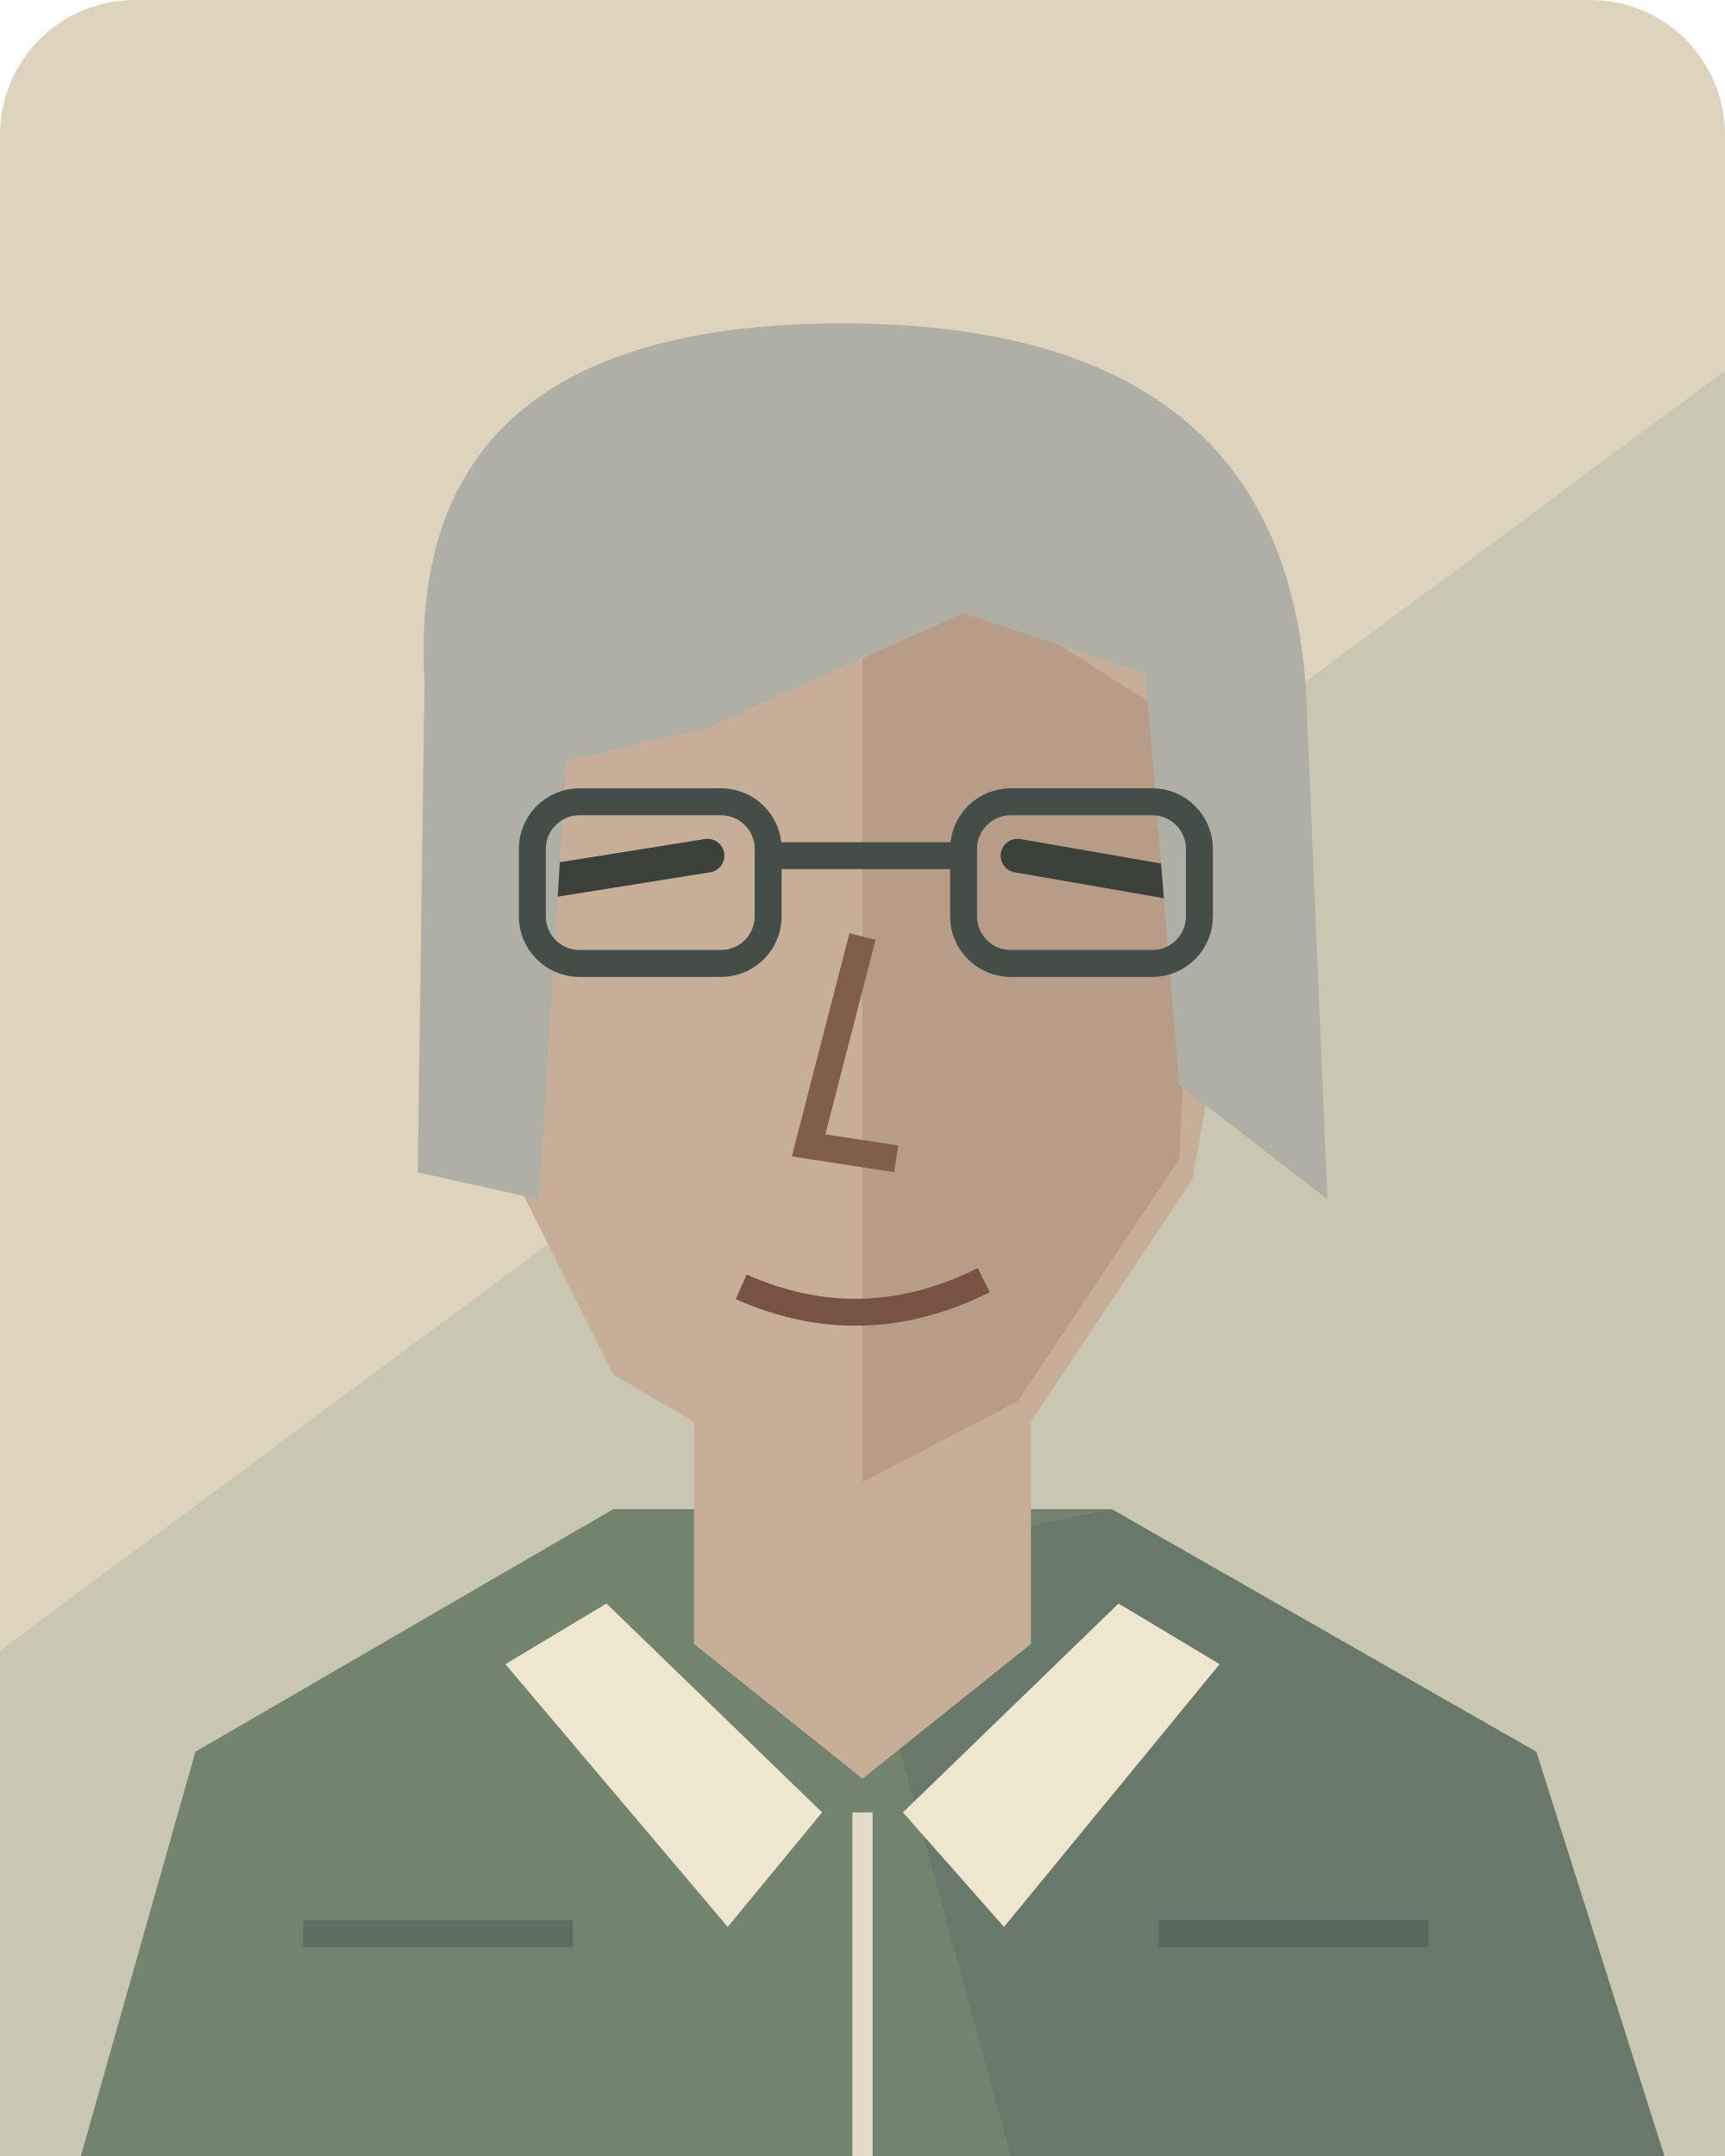
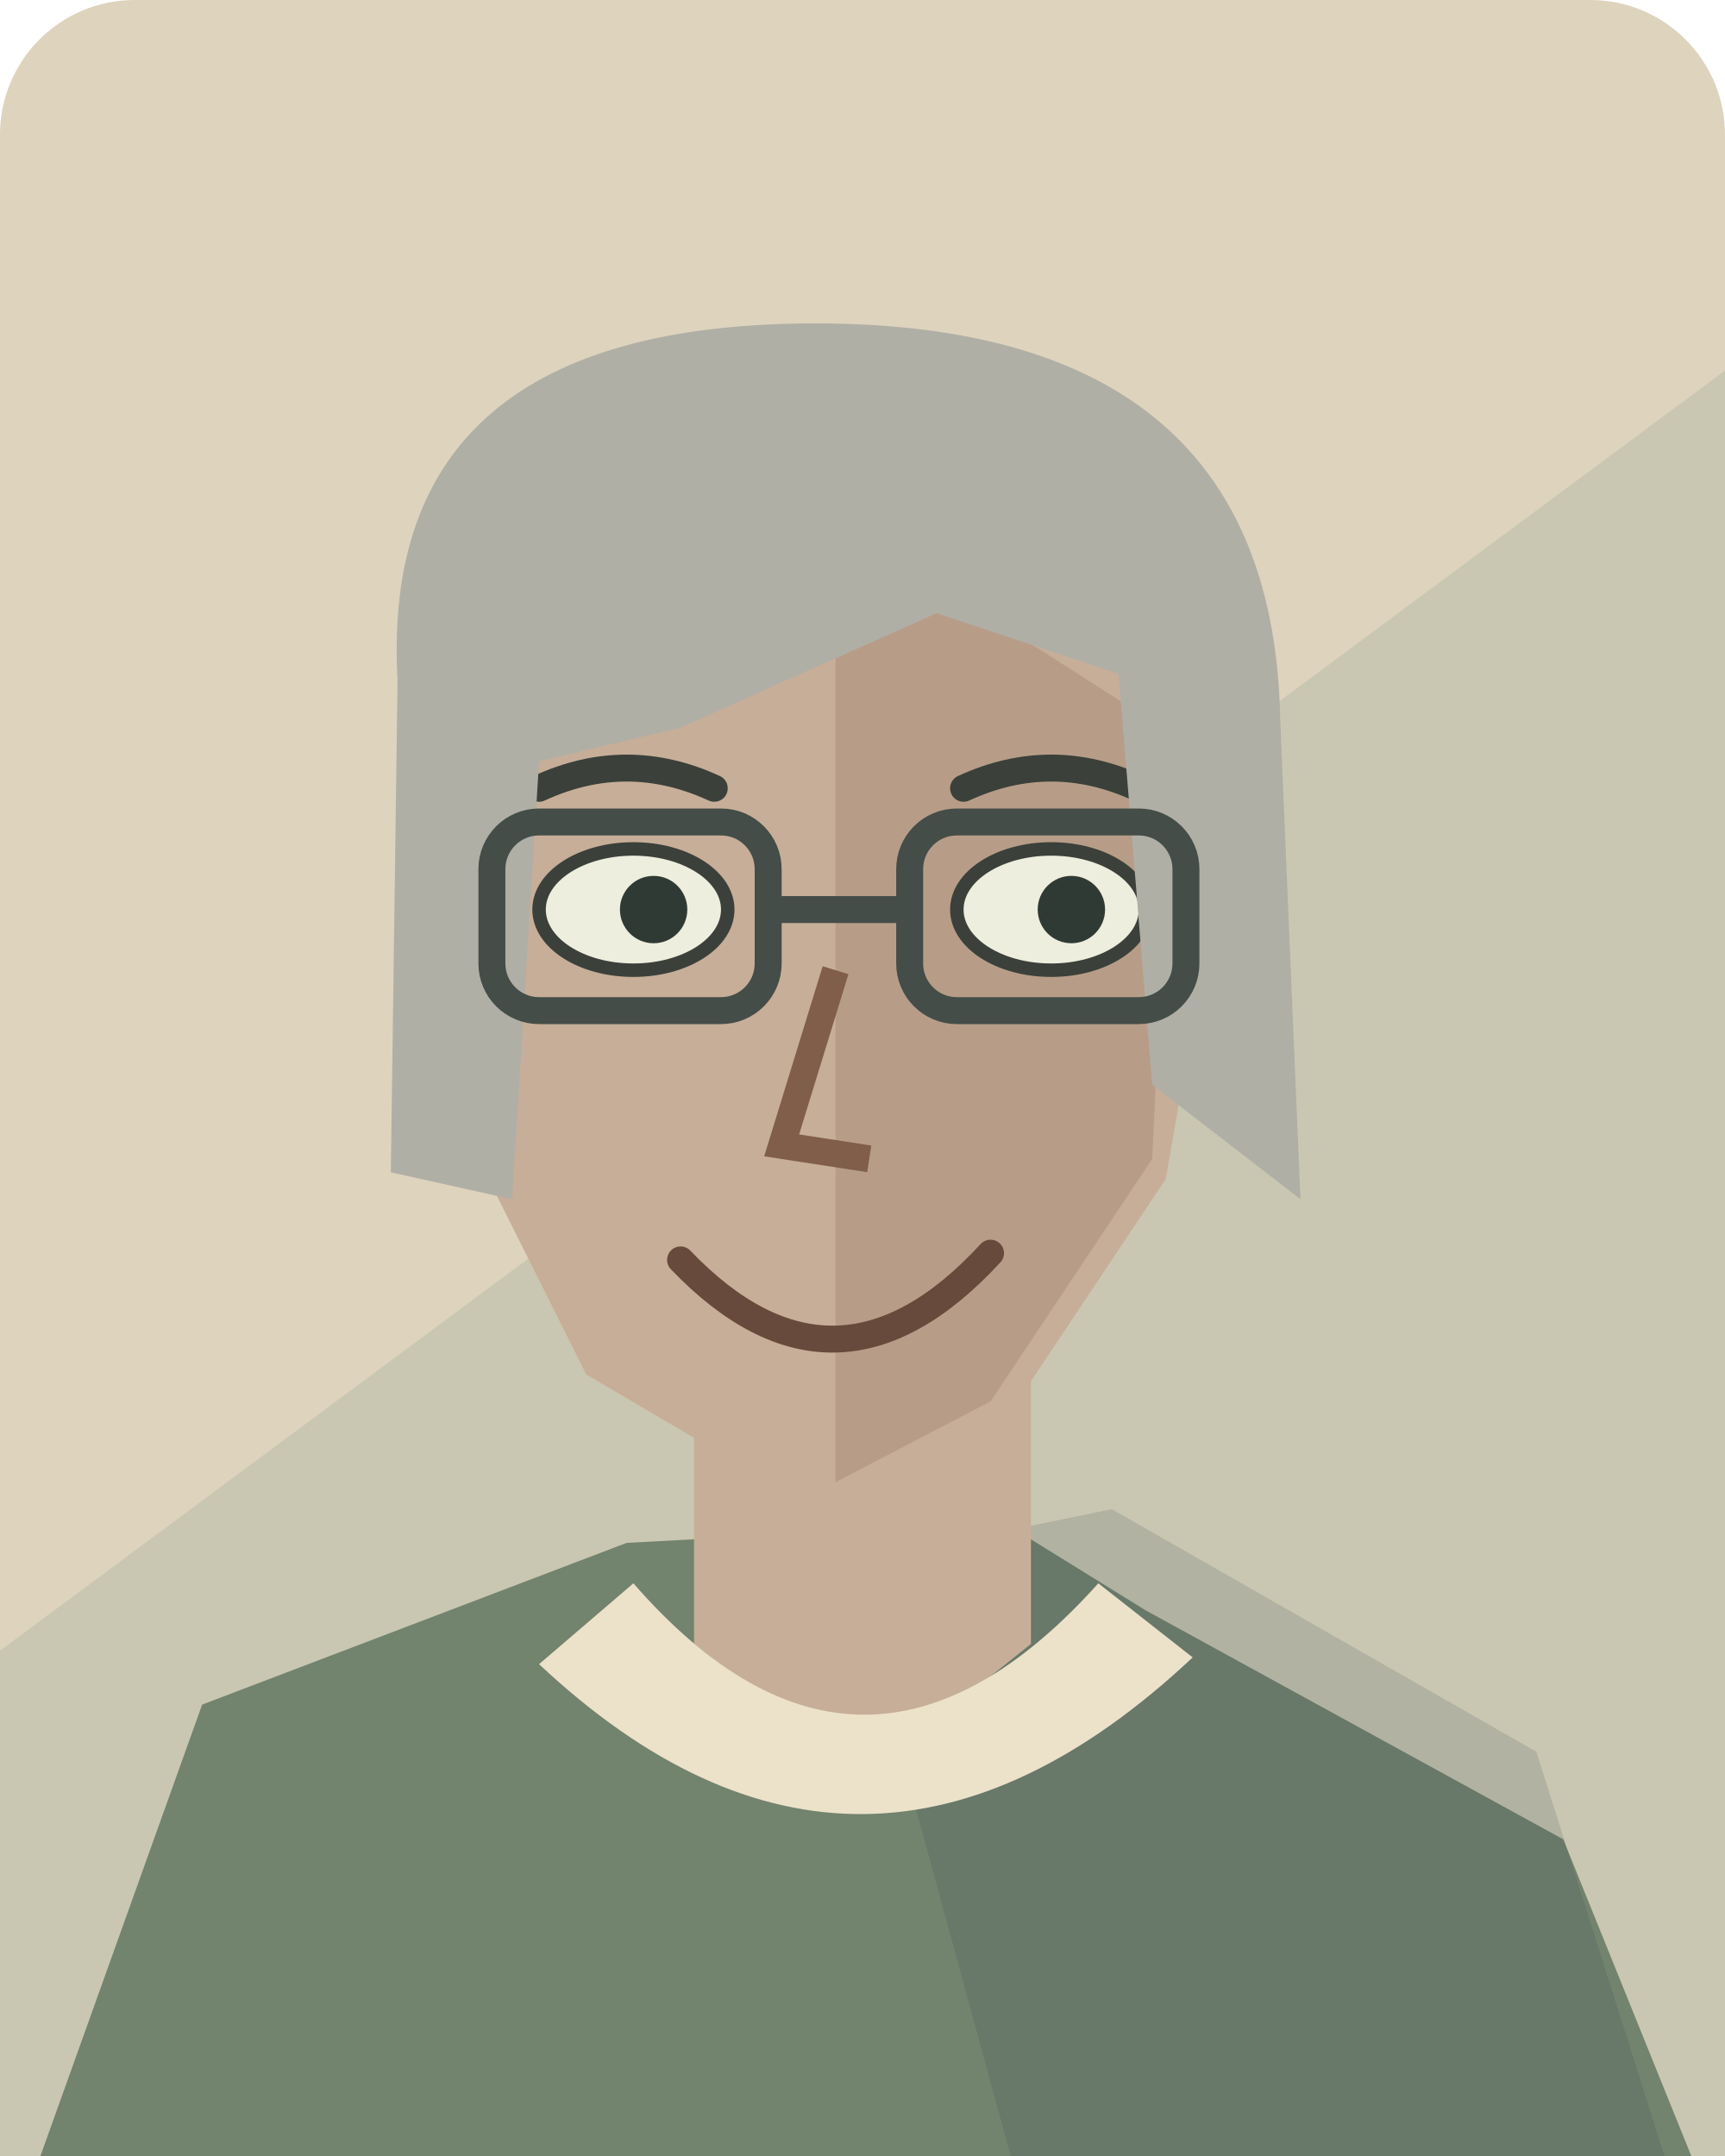
<svg xmlns="http://www.w3.org/2000/svg" width="256" height="320" viewBox="0 0 256 320">
  <rect width="256" height="320" rx="20" fill="#ded3bd" />
  <path d="M0 245L256 55V320H0Z" fill="#c9c7b1" />
-   <path d="M12 320L29 260L91 224H165L228 260L247 320Z" fill="#72836e" />
+   <path d="M6 320L30 253L93 229L149 226L170 239L232 273L251 320Z" fill="#72836e" />
  <path d="M126 232L150 320H247L228 260L165 224Z" fill="#343d4b" opacity=".16" />
  <path d="M103 182H153V244L128 264L103 244Z" fill="#c7ae98" />
-   <path d="M69 108L86 68L128 53L171 72L188 112L177 175L153 211L125 224L91 204L74 170Z" fill="#c7ae98" />
-   <path d="M128 77L178 109L175 172L151 208L128 220Z" fill="#714f3b" opacity=".18" />
-   <path d="M80 131L105 127M151 127L174 131" stroke="#3b403a" stroke-width="5" stroke-linecap="round" />
-   <path d="M128 139L120 170L133 172" fill="none" stroke="#805e49" stroke-width="4" />
-   <path d="M110 191Q128 199 146 190" fill="none" stroke="#785343" stroke-width="4" />
-   <path d="M90 238L122 269L108 286L75 247M166 238L134 269L149 286L181 247" fill="#eee6ce" />
-   <path d="M128 269V320" stroke="#e1dcc7" stroke-width="3" />
-   <path d="M45 287H85M172 287H212" stroke="#374b47" stroke-opacity=".35" stroke-width="4" />
-   <path d="M62 174L63 101Q60 48 125 48Q193 48 194 107L197 178L175 161L170 100L143 91L105 108L84 113L80 178Z" fill="#b0afa6" />
-   <g fill="none" stroke="#444d47" stroke-width="4">
-     <rect x="79" y="119" width="35" height="24" rx="7" />
-     <rect x="143" y="119" width="35" height="24" rx="7" />
-     <path d="M114 127H143" />
+   <path d="M94 235Q128 274 163 235L177 246Q128 292 80 247Z" fill="#ece2c9" />
+   <g transform="translate(-4 0) rotate(0 128 212)">
+     <path d="M69 108L86 68L128 53L171 72L188 112L177 175L153 211L125 224L91 204L74 170Z" fill="#c7ae98" />
+     <path d="M128 77L178 109L175 172L151 208L128 220Z" fill="#714f3b" opacity=".18" />
+     <path d="M84 117Q97 111 110 117M147 117Q160 111 173 117" fill="none" stroke="#3b403a" stroke-width="4" stroke-linecap="round" />
+     <ellipse cx="98" cy="135" rx="14" ry="9" fill="#eeeede" stroke="#3b403a" stroke-width="2" />
+     <circle cx="101" cy="135" r="5" fill="#303a34" />
+     <ellipse cx="160" cy="135" rx="14" ry="9" fill="#eeeede" stroke="#3b403a" stroke-width="2" />
+     <circle cx="163" cy="135" r="5" fill="#303a34" />
+     <path d="M128 144L120 170L133 172" fill="none" stroke="#805e49" stroke-width="4" />
+     <path d="M105 187Q128 211 151 186" fill="none" stroke="#674a3c" stroke-width="4" stroke-linecap="round" />
+     <path d="M62 174L63 101Q60 48 125 48Q193 48 194 107L197 178L175 161L170 100L143 91L105 108L84 113L80 178Z" fill="#b0afa6" />
+     <g fill="none" stroke="#444d47" stroke-width="4">
+       <rect x="77" y="122" width="41" height="28" rx="7" />
+       <rect x="139" y="122" width="41" height="28" rx="7" />
+       <path d="M118 135H139" />
+     </g>
  </g>
</svg>
